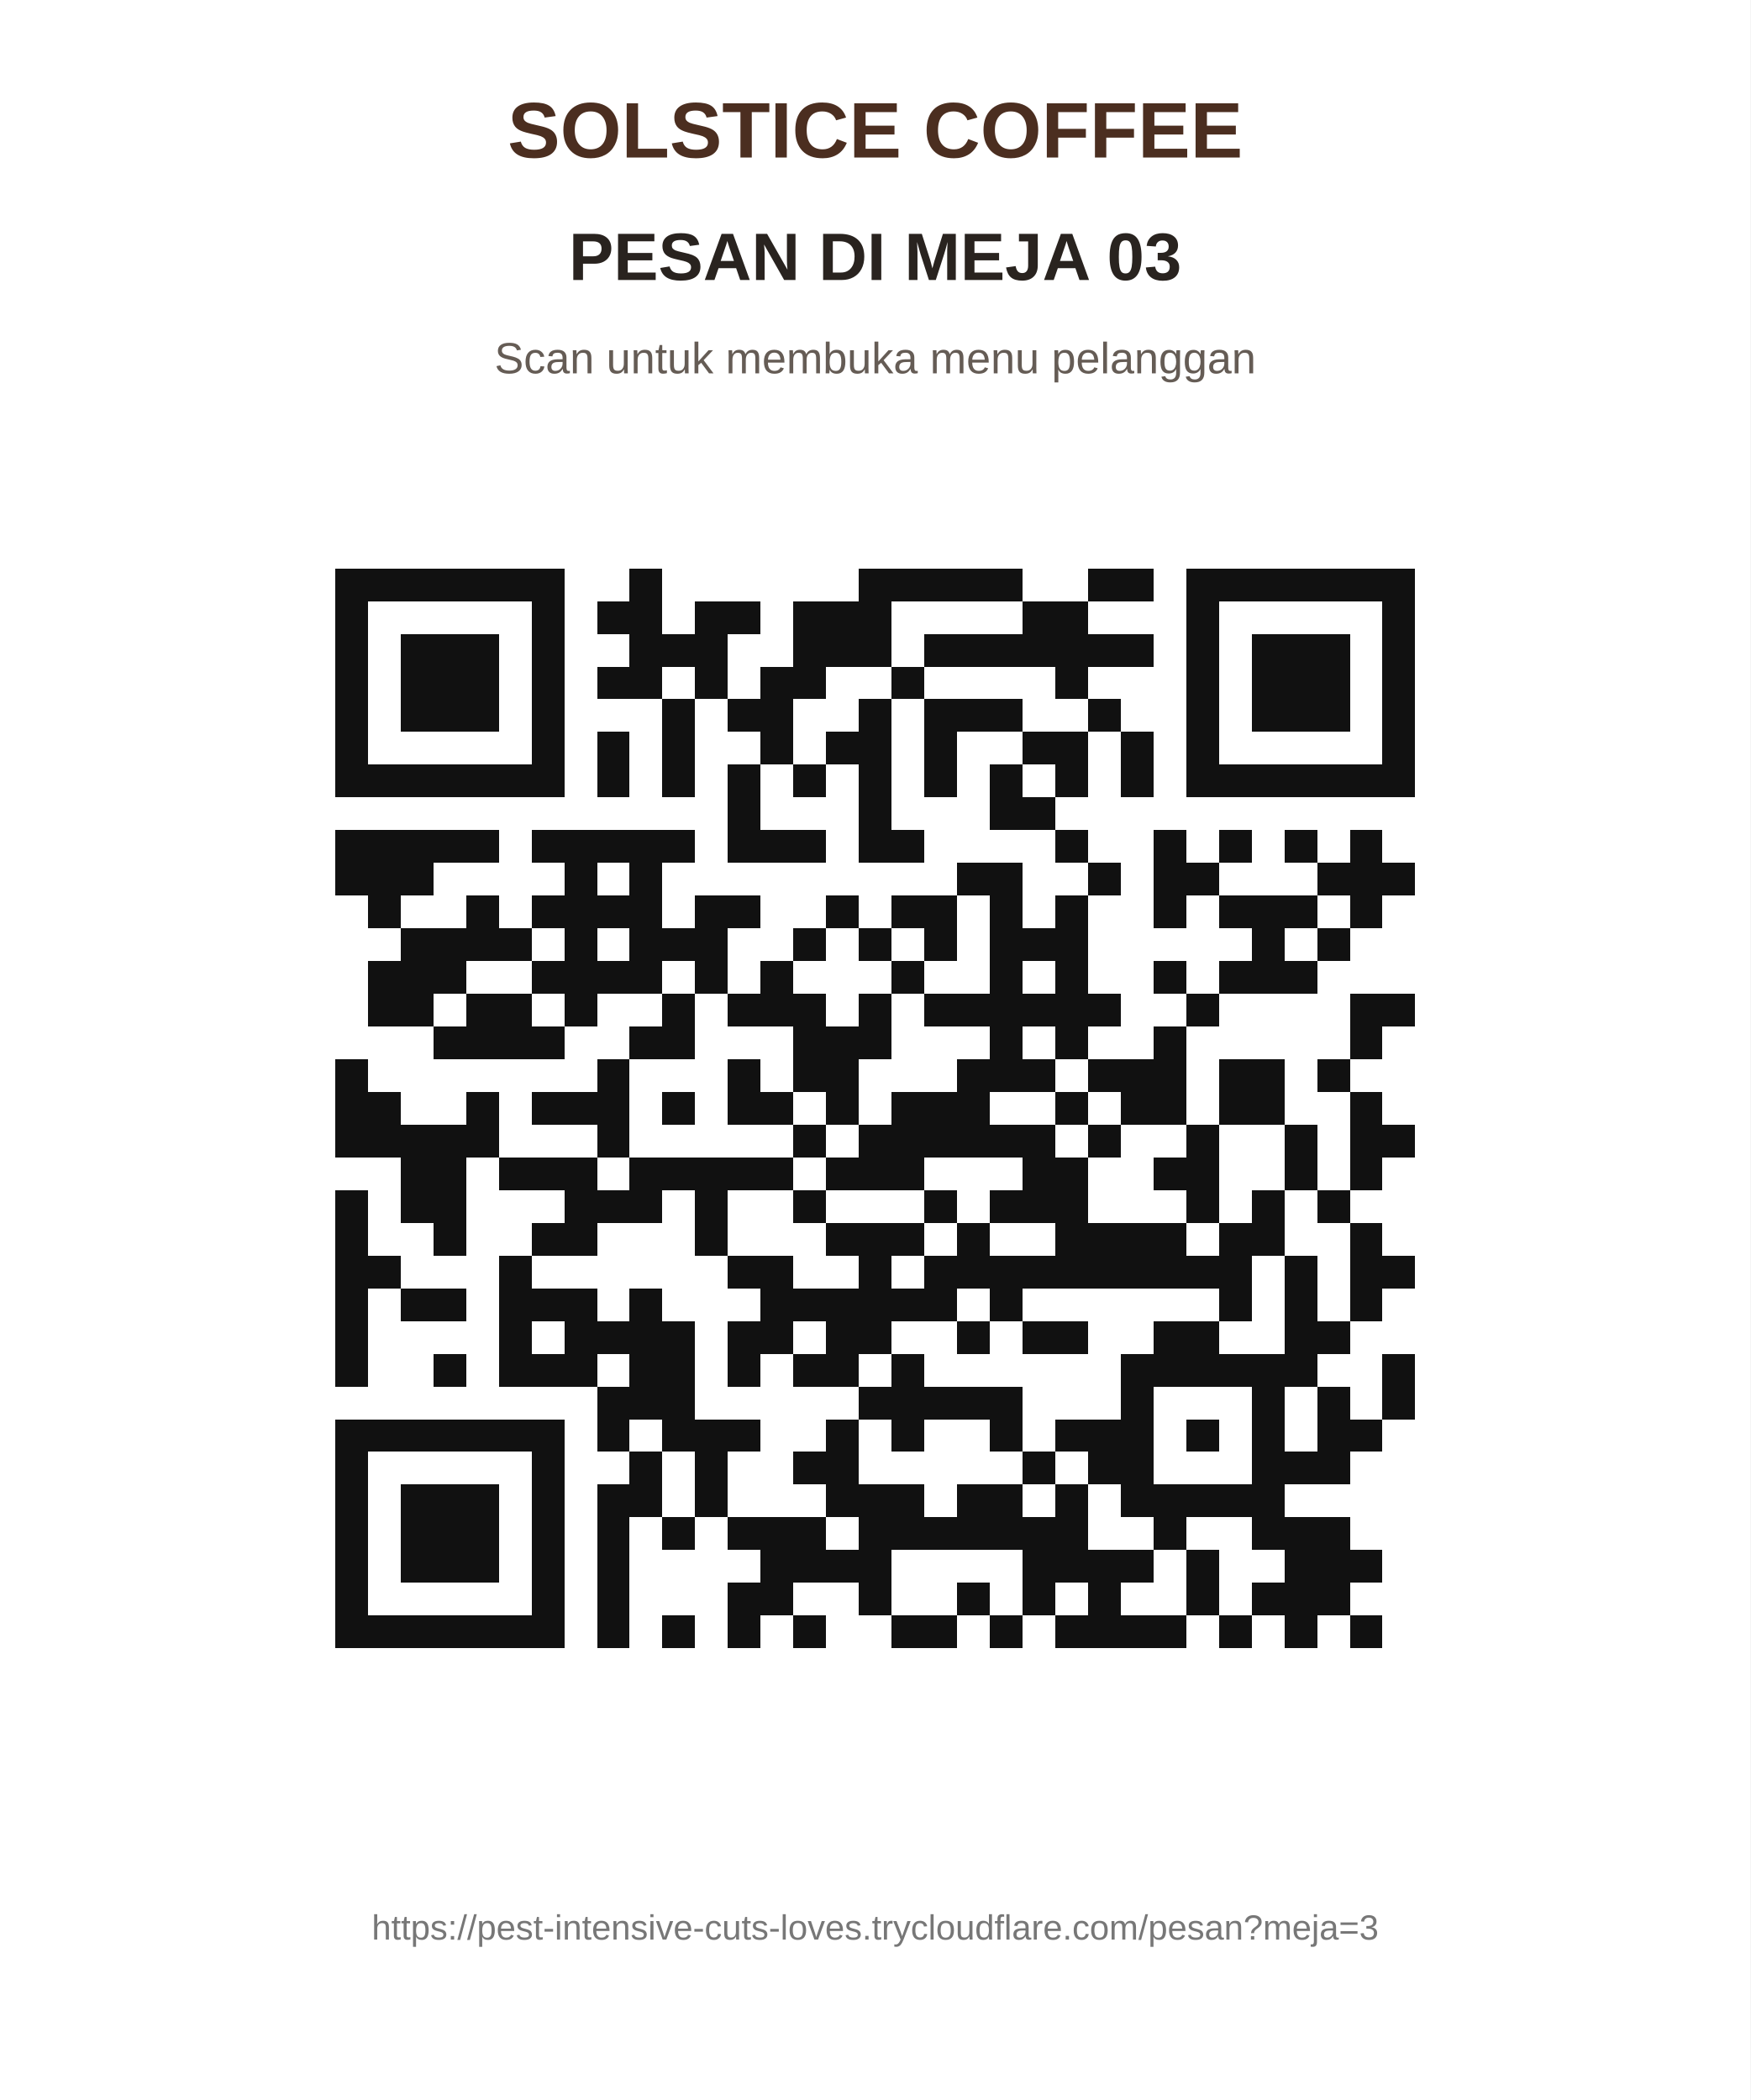
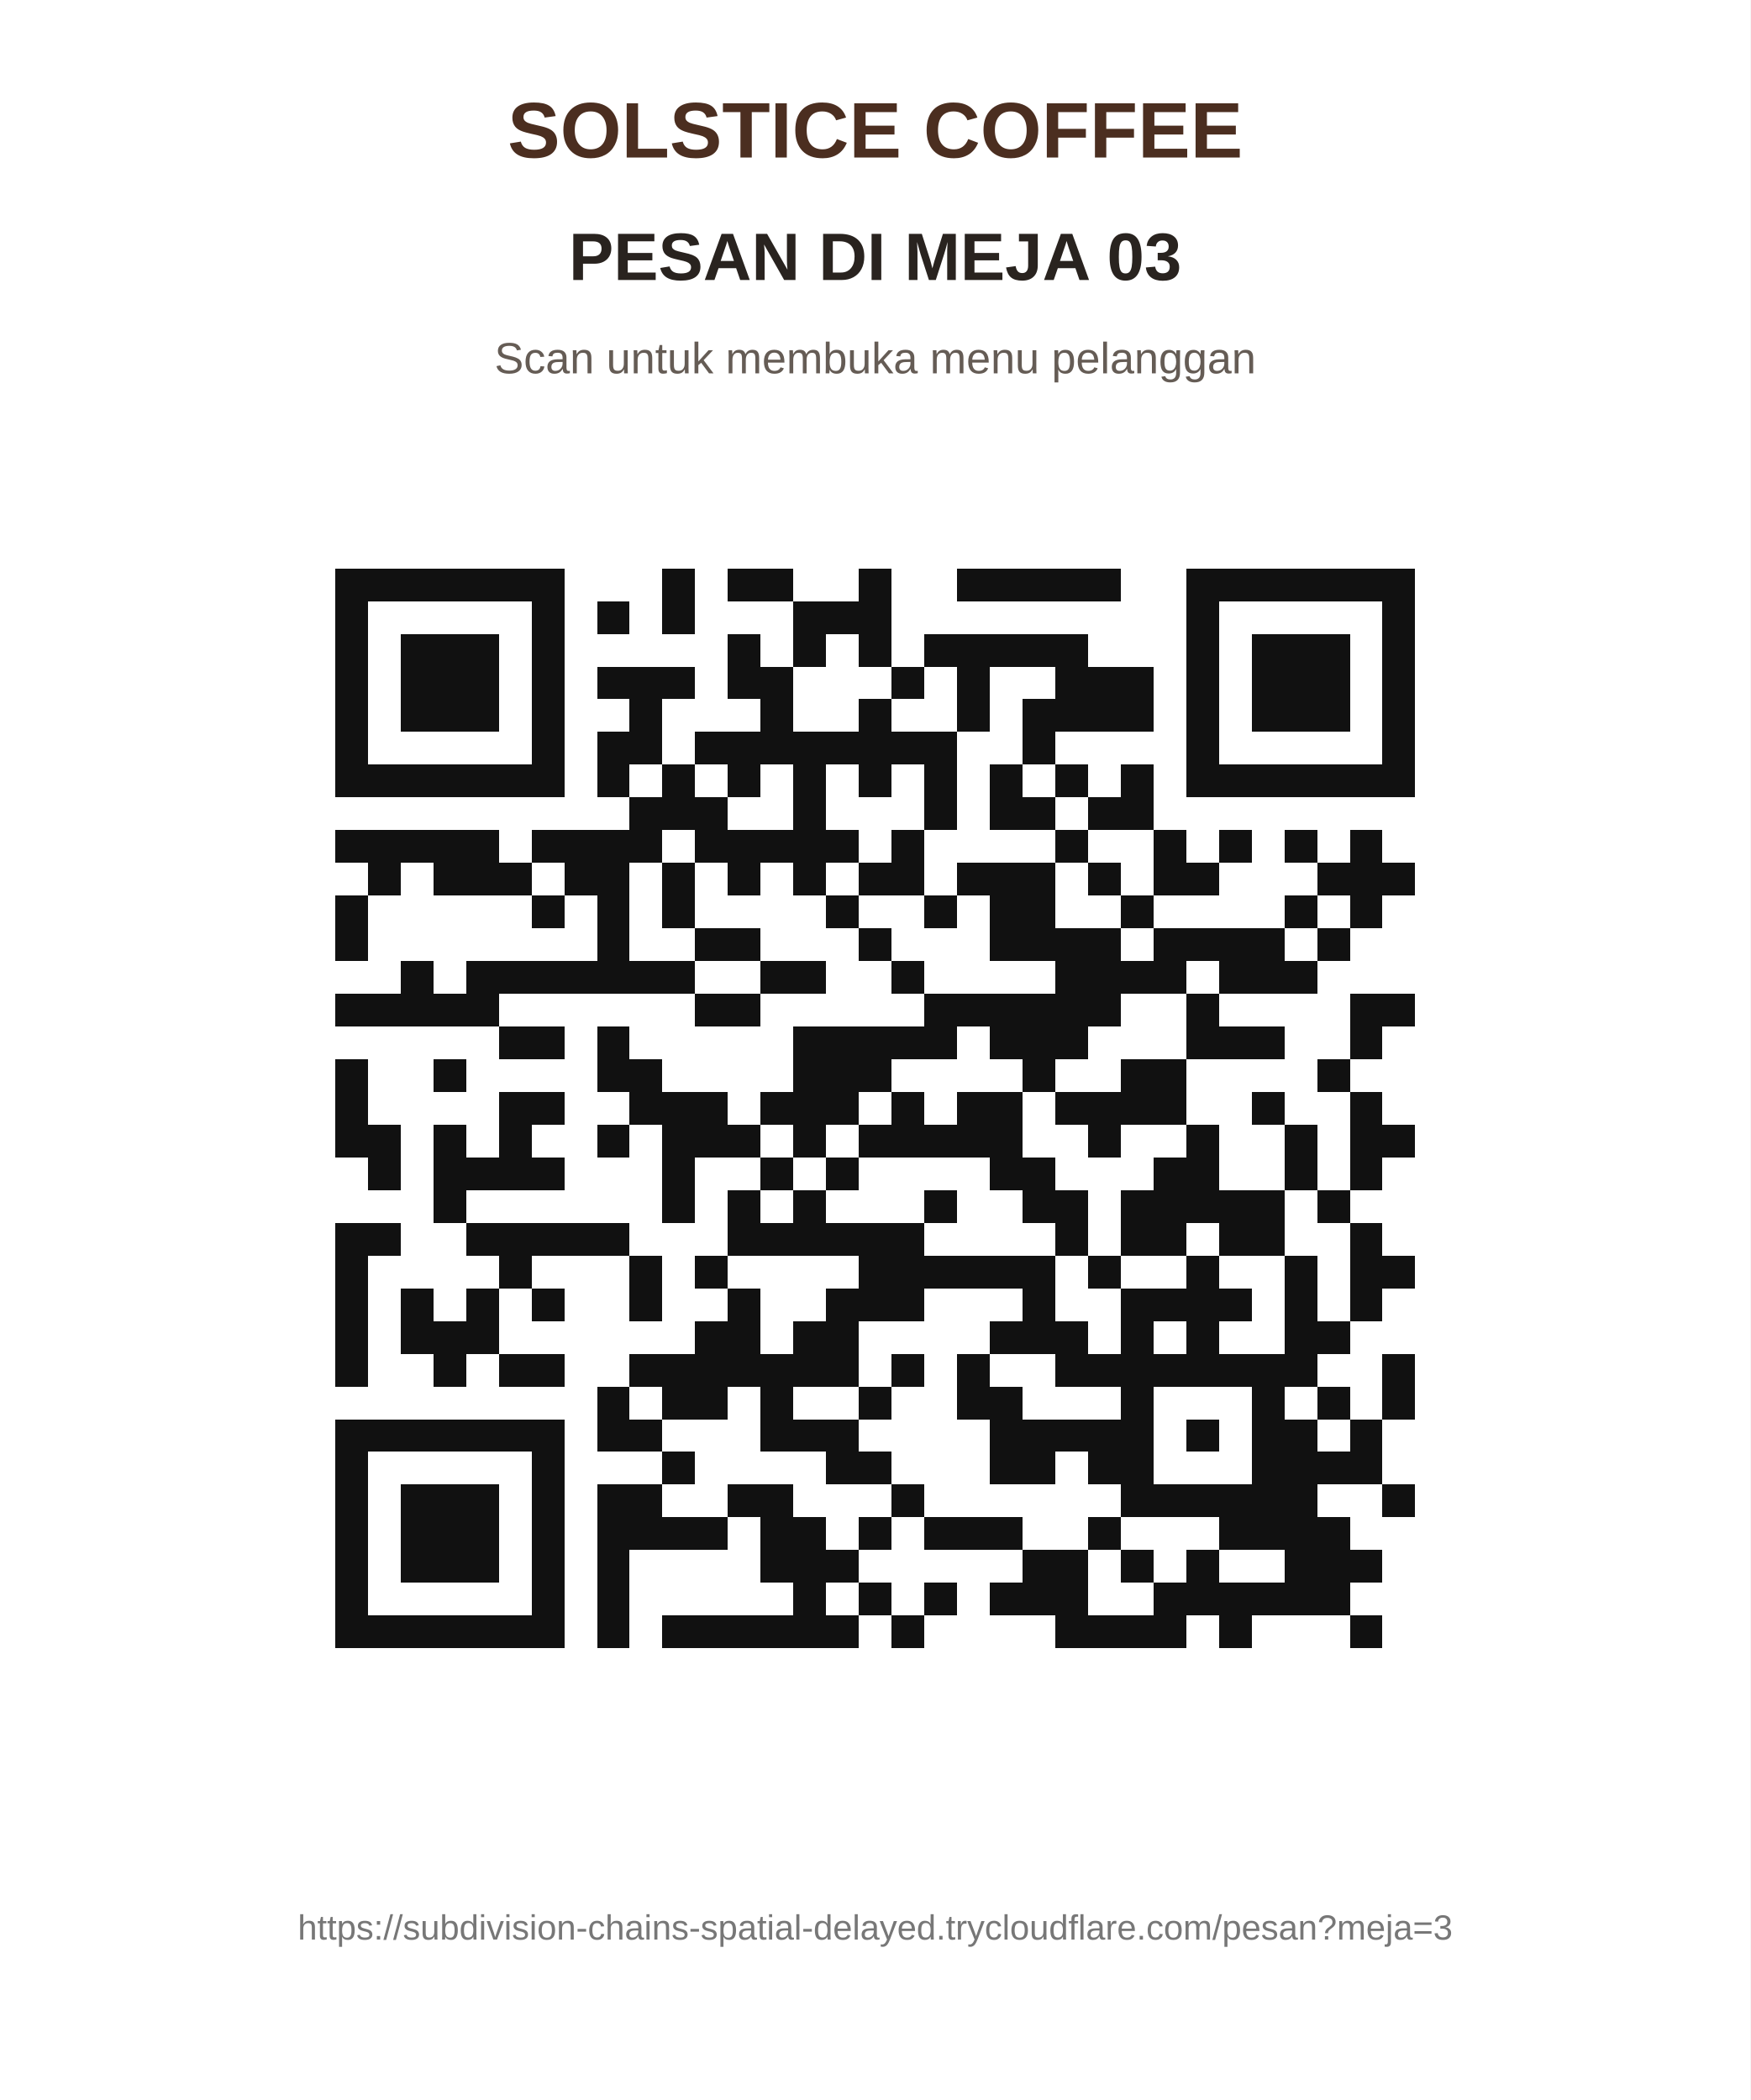
<svg xmlns="http://www.w3.org/2000/svg" width="600" height="720" viewBox="0 0 600 720" role="img" aria-label="PESAN DI MEJA 03">
  <rect width="600" height="720" fill="#fff" />
  <text x="300" y="54" text-anchor="middle" font-family="Arial,sans-serif" font-size="27" font-weight="700" fill="#4b2e20">SOLSTICE COFFEE</text>
  <text x="300" y="96" text-anchor="middle" font-family="Arial,sans-serif" font-size="23" font-weight="700" fill="#29231f">PESAN DI MEJA 03</text>
  <text x="300" y="128" text-anchor="middle" font-family="Arial,sans-serif" font-size="15" fill="#655c55">Scan untuk membuka menu pelanggan</text>
  <g transform="translate(70 150) scale(11.21951)" shape-rendering="crispEdges">
    <rect width="41" height="41" fill="#fff" />
-     <path d="M4 4h1v1h-1zM5 4h1v1h-1zM6 4h1v1h-1zM7 4h1v1h-1zM8 4h1v1h-1zM9 4h1v1h-1zM10 4h1v1h-1zM13 4h1v1h-1zM20 4h1v1h-1zM21 4h1v1h-1zM22 4h1v1h-1zM23 4h1v1h-1zM24 4h1v1h-1zM27 4h1v1h-1zM28 4h1v1h-1zM30 4h1v1h-1zM31 4h1v1h-1zM32 4h1v1h-1zM33 4h1v1h-1zM34 4h1v1h-1zM35 4h1v1h-1zM36 4h1v1h-1zM4 5h1v1h-1zM10 5h1v1h-1zM12 5h1v1h-1zM13 5h1v1h-1zM15 5h1v1h-1zM16 5h1v1h-1zM18 5h1v1h-1zM19 5h1v1h-1zM20 5h1v1h-1zM25 5h1v1h-1zM26 5h1v1h-1zM30 5h1v1h-1zM36 5h1v1h-1zM4 6h1v1h-1zM6 6h1v1h-1zM7 6h1v1h-1zM8 6h1v1h-1zM10 6h1v1h-1zM13 6h1v1h-1zM14 6h1v1h-1zM15 6h1v1h-1zM18 6h1v1h-1zM19 6h1v1h-1zM20 6h1v1h-1zM22 6h1v1h-1zM23 6h1v1h-1zM24 6h1v1h-1zM25 6h1v1h-1zM26 6h1v1h-1zM27 6h1v1h-1zM28 6h1v1h-1zM30 6h1v1h-1zM32 6h1v1h-1zM33 6h1v1h-1zM34 6h1v1h-1zM36 6h1v1h-1zM4 7h1v1h-1zM6 7h1v1h-1zM7 7h1v1h-1zM8 7h1v1h-1zM10 7h1v1h-1zM12 7h1v1h-1zM13 7h1v1h-1zM15 7h1v1h-1zM17 7h1v1h-1zM18 7h1v1h-1zM21 7h1v1h-1zM26 7h1v1h-1zM30 7h1v1h-1zM32 7h1v1h-1zM33 7h1v1h-1zM34 7h1v1h-1zM36 7h1v1h-1zM4 8h1v1h-1zM6 8h1v1h-1zM7 8h1v1h-1zM8 8h1v1h-1zM10 8h1v1h-1zM14 8h1v1h-1zM16 8h1v1h-1zM17 8h1v1h-1zM20 8h1v1h-1zM22 8h1v1h-1zM23 8h1v1h-1zM24 8h1v1h-1zM27 8h1v1h-1zM30 8h1v1h-1zM32 8h1v1h-1zM33 8h1v1h-1zM34 8h1v1h-1zM36 8h1v1h-1zM4 9h1v1h-1zM10 9h1v1h-1zM12 9h1v1h-1zM14 9h1v1h-1zM17 9h1v1h-1zM19 9h1v1h-1zM20 9h1v1h-1zM22 9h1v1h-1zM25 9h1v1h-1zM26 9h1v1h-1zM28 9h1v1h-1zM30 9h1v1h-1zM36 9h1v1h-1zM4 10h1v1h-1zM5 10h1v1h-1zM6 10h1v1h-1zM7 10h1v1h-1zM8 10h1v1h-1zM9 10h1v1h-1zM10 10h1v1h-1zM12 10h1v1h-1zM14 10h1v1h-1zM16 10h1v1h-1zM18 10h1v1h-1zM20 10h1v1h-1zM22 10h1v1h-1zM24 10h1v1h-1zM26 10h1v1h-1zM28 10h1v1h-1zM30 10h1v1h-1zM31 10h1v1h-1zM32 10h1v1h-1zM33 10h1v1h-1zM34 10h1v1h-1zM35 10h1v1h-1zM36 10h1v1h-1zM16 11h1v1h-1zM20 11h1v1h-1zM24 11h1v1h-1zM25 11h1v1h-1zM4 12h1v1h-1zM5 12h1v1h-1zM6 12h1v1h-1zM7 12h1v1h-1zM8 12h1v1h-1zM10 12h1v1h-1zM11 12h1v1h-1zM12 12h1v1h-1zM13 12h1v1h-1zM14 12h1v1h-1zM16 12h1v1h-1zM17 12h1v1h-1zM18 12h1v1h-1zM20 12h1v1h-1zM21 12h1v1h-1zM26 12h1v1h-1zM29 12h1v1h-1zM31 12h1v1h-1zM33 12h1v1h-1zM35 12h1v1h-1zM4 13h1v1h-1zM5 13h1v1h-1zM6 13h1v1h-1zM11 13h1v1h-1zM13 13h1v1h-1zM23 13h1v1h-1zM24 13h1v1h-1zM27 13h1v1h-1zM29 13h1v1h-1zM30 13h1v1h-1zM34 13h1v1h-1zM35 13h1v1h-1zM36 13h1v1h-1zM5 14h1v1h-1zM8 14h1v1h-1zM10 14h1v1h-1zM11 14h1v1h-1zM12 14h1v1h-1zM13 14h1v1h-1zM15 14h1v1h-1zM16 14h1v1h-1zM19 14h1v1h-1zM21 14h1v1h-1zM22 14h1v1h-1zM24 14h1v1h-1zM26 14h1v1h-1zM29 14h1v1h-1zM31 14h1v1h-1zM32 14h1v1h-1zM33 14h1v1h-1zM35 14h1v1h-1zM6 15h1v1h-1zM7 15h1v1h-1zM8 15h1v1h-1zM9 15h1v1h-1zM11 15h1v1h-1zM13 15h1v1h-1zM14 15h1v1h-1zM15 15h1v1h-1zM18 15h1v1h-1zM20 15h1v1h-1zM22 15h1v1h-1zM24 15h1v1h-1zM25 15h1v1h-1zM26 15h1v1h-1zM32 15h1v1h-1zM34 15h1v1h-1zM5 16h1v1h-1zM6 16h1v1h-1zM7 16h1v1h-1zM10 16h1v1h-1zM11 16h1v1h-1zM12 16h1v1h-1zM13 16h1v1h-1zM15 16h1v1h-1zM17 16h1v1h-1zM21 16h1v1h-1zM24 16h1v1h-1zM26 16h1v1h-1zM29 16h1v1h-1zM31 16h1v1h-1zM32 16h1v1h-1zM33 16h1v1h-1zM5 17h1v1h-1zM6 17h1v1h-1zM8 17h1v1h-1zM9 17h1v1h-1zM11 17h1v1h-1zM14 17h1v1h-1zM16 17h1v1h-1zM17 17h1v1h-1zM18 17h1v1h-1zM20 17h1v1h-1zM22 17h1v1h-1zM23 17h1v1h-1zM24 17h1v1h-1zM25 17h1v1h-1zM26 17h1v1h-1zM27 17h1v1h-1zM30 17h1v1h-1zM35 17h1v1h-1zM36 17h1v1h-1zM7 18h1v1h-1zM8 18h1v1h-1zM9 18h1v1h-1zM10 18h1v1h-1zM13 18h1v1h-1zM14 18h1v1h-1zM18 18h1v1h-1zM19 18h1v1h-1zM20 18h1v1h-1zM24 18h1v1h-1zM26 18h1v1h-1zM29 18h1v1h-1zM35 18h1v1h-1zM4 19h1v1h-1zM12 19h1v1h-1zM16 19h1v1h-1zM18 19h1v1h-1zM19 19h1v1h-1zM23 19h1v1h-1zM24 19h1v1h-1zM25 19h1v1h-1zM27 19h1v1h-1zM28 19h1v1h-1zM29 19h1v1h-1zM31 19h1v1h-1zM32 19h1v1h-1zM34 19h1v1h-1zM4 20h1v1h-1zM5 20h1v1h-1zM8 20h1v1h-1zM10 20h1v1h-1zM11 20h1v1h-1zM12 20h1v1h-1zM14 20h1v1h-1zM16 20h1v1h-1zM17 20h1v1h-1zM19 20h1v1h-1zM21 20h1v1h-1zM22 20h1v1h-1zM23 20h1v1h-1zM26 20h1v1h-1zM28 20h1v1h-1zM29 20h1v1h-1zM31 20h1v1h-1zM32 20h1v1h-1zM35 20h1v1h-1zM4 21h1v1h-1zM5 21h1v1h-1zM6 21h1v1h-1zM7 21h1v1h-1zM8 21h1v1h-1zM12 21h1v1h-1zM18 21h1v1h-1zM20 21h1v1h-1zM21 21h1v1h-1zM22 21h1v1h-1zM23 21h1v1h-1zM24 21h1v1h-1zM25 21h1v1h-1zM27 21h1v1h-1zM30 21h1v1h-1zM33 21h1v1h-1zM35 21h1v1h-1zM36 21h1v1h-1zM6 22h1v1h-1zM7 22h1v1h-1zM9 22h1v1h-1zM10 22h1v1h-1zM11 22h1v1h-1zM13 22h1v1h-1zM14 22h1v1h-1zM15 22h1v1h-1zM16 22h1v1h-1zM17 22h1v1h-1zM19 22h1v1h-1zM20 22h1v1h-1zM21 22h1v1h-1zM25 22h1v1h-1zM26 22h1v1h-1zM29 22h1v1h-1zM30 22h1v1h-1zM33 22h1v1h-1zM35 22h1v1h-1zM4 23h1v1h-1zM6 23h1v1h-1zM7 23h1v1h-1zM11 23h1v1h-1zM12 23h1v1h-1zM13 23h1v1h-1zM15 23h1v1h-1zM18 23h1v1h-1zM22 23h1v1h-1zM24 23h1v1h-1zM25 23h1v1h-1zM26 23h1v1h-1zM30 23h1v1h-1zM32 23h1v1h-1zM34 23h1v1h-1zM4 24h1v1h-1zM7 24h1v1h-1zM10 24h1v1h-1zM11 24h1v1h-1zM15 24h1v1h-1zM19 24h1v1h-1zM20 24h1v1h-1zM21 24h1v1h-1zM23 24h1v1h-1zM26 24h1v1h-1zM27 24h1v1h-1zM28 24h1v1h-1zM29 24h1v1h-1zM31 24h1v1h-1zM32 24h1v1h-1zM35 24h1v1h-1zM4 25h1v1h-1zM5 25h1v1h-1zM9 25h1v1h-1zM16 25h1v1h-1zM17 25h1v1h-1zM20 25h1v1h-1zM22 25h1v1h-1zM23 25h1v1h-1zM24 25h1v1h-1zM25 25h1v1h-1zM26 25h1v1h-1zM27 25h1v1h-1zM28 25h1v1h-1zM29 25h1v1h-1zM30 25h1v1h-1zM31 25h1v1h-1zM33 25h1v1h-1zM35 25h1v1h-1zM36 25h1v1h-1zM4 26h1v1h-1zM6 26h1v1h-1zM7 26h1v1h-1zM9 26h1v1h-1zM10 26h1v1h-1zM11 26h1v1h-1zM13 26h1v1h-1zM17 26h1v1h-1zM18 26h1v1h-1zM19 26h1v1h-1zM20 26h1v1h-1zM21 26h1v1h-1zM22 26h1v1h-1zM24 26h1v1h-1zM31 26h1v1h-1zM33 26h1v1h-1zM35 26h1v1h-1zM4 27h1v1h-1zM9 27h1v1h-1zM11 27h1v1h-1zM12 27h1v1h-1zM13 27h1v1h-1zM14 27h1v1h-1zM16 27h1v1h-1zM17 27h1v1h-1zM19 27h1v1h-1zM20 27h1v1h-1zM23 27h1v1h-1zM25 27h1v1h-1zM26 27h1v1h-1zM29 27h1v1h-1zM30 27h1v1h-1zM33 27h1v1h-1zM34 27h1v1h-1zM4 28h1v1h-1zM7 28h1v1h-1zM9 28h1v1h-1zM10 28h1v1h-1zM11 28h1v1h-1zM13 28h1v1h-1zM14 28h1v1h-1zM16 28h1v1h-1zM18 28h1v1h-1zM19 28h1v1h-1zM21 28h1v1h-1zM28 28h1v1h-1zM29 28h1v1h-1zM30 28h1v1h-1zM31 28h1v1h-1zM32 28h1v1h-1zM33 28h1v1h-1zM36 28h1v1h-1zM12 29h1v1h-1zM13 29h1v1h-1zM14 29h1v1h-1zM20 29h1v1h-1zM21 29h1v1h-1zM22 29h1v1h-1zM23 29h1v1h-1zM24 29h1v1h-1zM28 29h1v1h-1zM32 29h1v1h-1zM34 29h1v1h-1zM36 29h1v1h-1zM4 30h1v1h-1zM5 30h1v1h-1zM6 30h1v1h-1zM7 30h1v1h-1zM8 30h1v1h-1zM9 30h1v1h-1zM10 30h1v1h-1zM12 30h1v1h-1zM14 30h1v1h-1zM15 30h1v1h-1zM16 30h1v1h-1zM19 30h1v1h-1zM21 30h1v1h-1zM24 30h1v1h-1zM26 30h1v1h-1zM27 30h1v1h-1zM28 30h1v1h-1zM30 30h1v1h-1zM32 30h1v1h-1zM34 30h1v1h-1zM35 30h1v1h-1zM4 31h1v1h-1zM10 31h1v1h-1zM13 31h1v1h-1zM15 31h1v1h-1zM18 31h1v1h-1zM19 31h1v1h-1zM25 31h1v1h-1zM27 31h1v1h-1zM28 31h1v1h-1zM32 31h1v1h-1zM33 31h1v1h-1zM34 31h1v1h-1zM4 32h1v1h-1zM6 32h1v1h-1zM7 32h1v1h-1zM8 32h1v1h-1zM10 32h1v1h-1zM12 32h1v1h-1zM13 32h1v1h-1zM15 32h1v1h-1zM19 32h1v1h-1zM20 32h1v1h-1zM21 32h1v1h-1zM23 32h1v1h-1zM24 32h1v1h-1zM26 32h1v1h-1zM28 32h1v1h-1zM29 32h1v1h-1zM30 32h1v1h-1zM31 32h1v1h-1zM32 32h1v1h-1zM4 33h1v1h-1zM6 33h1v1h-1zM7 33h1v1h-1zM8 33h1v1h-1zM10 33h1v1h-1zM12 33h1v1h-1zM14 33h1v1h-1zM16 33h1v1h-1zM17 33h1v1h-1zM18 33h1v1h-1zM20 33h1v1h-1zM21 33h1v1h-1zM22 33h1v1h-1zM23 33h1v1h-1zM24 33h1v1h-1zM25 33h1v1h-1zM26 33h1v1h-1zM29 33h1v1h-1zM32 33h1v1h-1zM33 33h1v1h-1zM34 33h1v1h-1zM4 34h1v1h-1zM6 34h1v1h-1zM7 34h1v1h-1zM8 34h1v1h-1zM10 34h1v1h-1zM12 34h1v1h-1zM17 34h1v1h-1zM18 34h1v1h-1zM19 34h1v1h-1zM20 34h1v1h-1zM25 34h1v1h-1zM26 34h1v1h-1zM27 34h1v1h-1zM28 34h1v1h-1zM30 34h1v1h-1zM33 34h1v1h-1zM34 34h1v1h-1zM35 34h1v1h-1zM4 35h1v1h-1zM10 35h1v1h-1zM12 35h1v1h-1zM16 35h1v1h-1zM17 35h1v1h-1zM20 35h1v1h-1zM23 35h1v1h-1zM25 35h1v1h-1zM27 35h1v1h-1zM30 35h1v1h-1zM32 35h1v1h-1zM33 35h1v1h-1zM34 35h1v1h-1zM4 36h1v1h-1zM5 36h1v1h-1zM6 36h1v1h-1zM7 36h1v1h-1zM8 36h1v1h-1zM9 36h1v1h-1zM10 36h1v1h-1zM12 36h1v1h-1zM14 36h1v1h-1zM16 36h1v1h-1zM18 36h1v1h-1zM21 36h1v1h-1zM22 36h1v1h-1zM24 36h1v1h-1zM26 36h1v1h-1zM27 36h1v1h-1zM28 36h1v1h-1zM29 36h1v1h-1zM31 36h1v1h-1zM33 36h1v1h-1zM35 36h1v1h-1z" fill="#111" />
+     <path d="M4 4h1v1h-1zM5 4h1v1h-1zM6 4h1v1h-1zM7 4h1v1h-1zM8 4h1v1h-1zM9 4h1v1h-1zM10 4h1v1h-1zM14 4h1v1h-1zM16 4h1v1h-1zM17 4h1v1h-1zM20 4h1v1h-1zM23 4h1v1h-1zM24 4h1v1h-1zM25 4h1v1h-1zM26 4h1v1h-1zM27 4h1v1h-1zM30 4h1v1h-1zM31 4h1v1h-1zM32 4h1v1h-1zM33 4h1v1h-1zM34 4h1v1h-1zM35 4h1v1h-1zM36 4h1v1h-1zM4 5h1v1h-1zM10 5h1v1h-1zM12 5h1v1h-1zM14 5h1v1h-1zM18 5h1v1h-1zM19 5h1v1h-1zM20 5h1v1h-1zM30 5h1v1h-1zM36 5h1v1h-1zM4 6h1v1h-1zM6 6h1v1h-1zM7 6h1v1h-1zM8 6h1v1h-1zM10 6h1v1h-1zM16 6h1v1h-1zM18 6h1v1h-1zM20 6h1v1h-1zM22 6h1v1h-1zM23 6h1v1h-1zM24 6h1v1h-1zM25 6h1v1h-1zM26 6h1v1h-1zM30 6h1v1h-1zM32 6h1v1h-1zM33 6h1v1h-1zM34 6h1v1h-1zM36 6h1v1h-1zM4 7h1v1h-1zM6 7h1v1h-1zM7 7h1v1h-1zM8 7h1v1h-1zM10 7h1v1h-1zM12 7h1v1h-1zM13 7h1v1h-1zM14 7h1v1h-1zM16 7h1v1h-1zM17 7h1v1h-1zM21 7h1v1h-1zM23 7h1v1h-1zM26 7h1v1h-1zM27 7h1v1h-1zM28 7h1v1h-1zM30 7h1v1h-1zM32 7h1v1h-1zM33 7h1v1h-1zM34 7h1v1h-1zM36 7h1v1h-1zM4 8h1v1h-1zM6 8h1v1h-1zM7 8h1v1h-1zM8 8h1v1h-1zM10 8h1v1h-1zM13 8h1v1h-1zM17 8h1v1h-1zM20 8h1v1h-1zM23 8h1v1h-1zM25 8h1v1h-1zM26 8h1v1h-1zM27 8h1v1h-1zM28 8h1v1h-1zM30 8h1v1h-1zM32 8h1v1h-1zM33 8h1v1h-1zM34 8h1v1h-1zM36 8h1v1h-1zM4 9h1v1h-1zM10 9h1v1h-1zM12 9h1v1h-1zM13 9h1v1h-1zM15 9h1v1h-1zM16 9h1v1h-1zM17 9h1v1h-1zM18 9h1v1h-1zM19 9h1v1h-1zM20 9h1v1h-1zM21 9h1v1h-1zM22 9h1v1h-1zM25 9h1v1h-1zM30 9h1v1h-1zM36 9h1v1h-1zM4 10h1v1h-1zM5 10h1v1h-1zM6 10h1v1h-1zM7 10h1v1h-1zM8 10h1v1h-1zM9 10h1v1h-1zM10 10h1v1h-1zM12 10h1v1h-1zM14 10h1v1h-1zM16 10h1v1h-1zM18 10h1v1h-1zM20 10h1v1h-1zM22 10h1v1h-1zM24 10h1v1h-1zM26 10h1v1h-1zM28 10h1v1h-1zM30 10h1v1h-1zM31 10h1v1h-1zM32 10h1v1h-1zM33 10h1v1h-1zM34 10h1v1h-1zM35 10h1v1h-1zM36 10h1v1h-1zM13 11h1v1h-1zM14 11h1v1h-1zM15 11h1v1h-1zM18 11h1v1h-1zM22 11h1v1h-1zM24 11h1v1h-1zM25 11h1v1h-1zM27 11h1v1h-1zM28 11h1v1h-1zM4 12h1v1h-1zM5 12h1v1h-1zM6 12h1v1h-1zM7 12h1v1h-1zM8 12h1v1h-1zM10 12h1v1h-1zM11 12h1v1h-1zM12 12h1v1h-1zM13 12h1v1h-1zM15 12h1v1h-1zM16 12h1v1h-1zM17 12h1v1h-1zM18 12h1v1h-1zM19 12h1v1h-1zM21 12h1v1h-1zM26 12h1v1h-1zM29 12h1v1h-1zM31 12h1v1h-1zM33 12h1v1h-1zM35 12h1v1h-1zM5 13h1v1h-1zM7 13h1v1h-1zM8 13h1v1h-1zM9 13h1v1h-1zM11 13h1v1h-1zM12 13h1v1h-1zM14 13h1v1h-1zM16 13h1v1h-1zM18 13h1v1h-1zM20 13h1v1h-1zM21 13h1v1h-1zM23 13h1v1h-1zM24 13h1v1h-1zM25 13h1v1h-1zM27 13h1v1h-1zM29 13h1v1h-1zM30 13h1v1h-1zM34 13h1v1h-1zM35 13h1v1h-1zM36 13h1v1h-1zM4 14h1v1h-1zM10 14h1v1h-1zM12 14h1v1h-1zM14 14h1v1h-1zM19 14h1v1h-1zM22 14h1v1h-1zM24 14h1v1h-1zM25 14h1v1h-1zM28 14h1v1h-1zM33 14h1v1h-1zM35 14h1v1h-1zM4 15h1v1h-1zM12 15h1v1h-1zM15 15h1v1h-1zM16 15h1v1h-1zM20 15h1v1h-1zM24 15h1v1h-1zM25 15h1v1h-1zM26 15h1v1h-1zM27 15h1v1h-1zM29 15h1v1h-1zM30 15h1v1h-1zM31 15h1v1h-1zM32 15h1v1h-1zM34 15h1v1h-1zM6 16h1v1h-1zM8 16h1v1h-1zM9 16h1v1h-1zM10 16h1v1h-1zM11 16h1v1h-1zM12 16h1v1h-1zM13 16h1v1h-1zM14 16h1v1h-1zM17 16h1v1h-1zM18 16h1v1h-1zM21 16h1v1h-1zM26 16h1v1h-1zM27 16h1v1h-1zM28 16h1v1h-1zM29 16h1v1h-1zM31 16h1v1h-1zM32 16h1v1h-1zM33 16h1v1h-1zM4 17h1v1h-1zM5 17h1v1h-1zM6 17h1v1h-1zM7 17h1v1h-1zM8 17h1v1h-1zM15 17h1v1h-1zM16 17h1v1h-1zM22 17h1v1h-1zM23 17h1v1h-1zM24 17h1v1h-1zM25 17h1v1h-1zM26 17h1v1h-1zM27 17h1v1h-1zM30 17h1v1h-1zM35 17h1v1h-1zM36 17h1v1h-1zM9 18h1v1h-1zM10 18h1v1h-1zM12 18h1v1h-1zM18 18h1v1h-1zM19 18h1v1h-1zM20 18h1v1h-1zM21 18h1v1h-1zM22 18h1v1h-1zM24 18h1v1h-1zM25 18h1v1h-1zM26 18h1v1h-1zM30 18h1v1h-1zM31 18h1v1h-1zM32 18h1v1h-1zM35 18h1v1h-1zM4 19h1v1h-1zM7 19h1v1h-1zM12 19h1v1h-1zM13 19h1v1h-1zM18 19h1v1h-1zM19 19h1v1h-1zM20 19h1v1h-1zM25 19h1v1h-1zM28 19h1v1h-1zM29 19h1v1h-1zM34 19h1v1h-1zM4 20h1v1h-1zM9 20h1v1h-1zM10 20h1v1h-1zM13 20h1v1h-1zM14 20h1v1h-1zM15 20h1v1h-1zM17 20h1v1h-1zM18 20h1v1h-1zM19 20h1v1h-1zM21 20h1v1h-1zM23 20h1v1h-1zM24 20h1v1h-1zM26 20h1v1h-1zM27 20h1v1h-1zM28 20h1v1h-1zM29 20h1v1h-1zM32 20h1v1h-1zM35 20h1v1h-1zM4 21h1v1h-1zM5 21h1v1h-1zM7 21h1v1h-1zM9 21h1v1h-1zM12 21h1v1h-1zM14 21h1v1h-1zM15 21h1v1h-1zM16 21h1v1h-1zM18 21h1v1h-1zM20 21h1v1h-1zM21 21h1v1h-1zM22 21h1v1h-1zM23 21h1v1h-1zM24 21h1v1h-1zM27 21h1v1h-1zM30 21h1v1h-1zM33 21h1v1h-1zM35 21h1v1h-1zM36 21h1v1h-1zM5 22h1v1h-1zM7 22h1v1h-1zM8 22h1v1h-1zM9 22h1v1h-1zM10 22h1v1h-1zM14 22h1v1h-1zM17 22h1v1h-1zM19 22h1v1h-1zM24 22h1v1h-1zM25 22h1v1h-1zM29 22h1v1h-1zM30 22h1v1h-1zM33 22h1v1h-1zM35 22h1v1h-1zM7 23h1v1h-1zM14 23h1v1h-1zM16 23h1v1h-1zM18 23h1v1h-1zM22 23h1v1h-1zM25 23h1v1h-1zM26 23h1v1h-1zM28 23h1v1h-1zM29 23h1v1h-1zM30 23h1v1h-1zM31 23h1v1h-1zM32 23h1v1h-1zM34 23h1v1h-1zM4 24h1v1h-1zM5 24h1v1h-1zM8 24h1v1h-1zM9 24h1v1h-1zM10 24h1v1h-1zM11 24h1v1h-1zM12 24h1v1h-1zM16 24h1v1h-1zM17 24h1v1h-1zM18 24h1v1h-1zM19 24h1v1h-1zM20 24h1v1h-1zM21 24h1v1h-1zM26 24h1v1h-1zM28 24h1v1h-1zM29 24h1v1h-1zM31 24h1v1h-1zM32 24h1v1h-1zM35 24h1v1h-1zM4 25h1v1h-1zM9 25h1v1h-1zM13 25h1v1h-1zM15 25h1v1h-1zM20 25h1v1h-1zM21 25h1v1h-1zM22 25h1v1h-1zM23 25h1v1h-1zM24 25h1v1h-1zM25 25h1v1h-1zM27 25h1v1h-1zM30 25h1v1h-1zM33 25h1v1h-1zM35 25h1v1h-1zM36 25h1v1h-1zM4 26h1v1h-1zM6 26h1v1h-1zM8 26h1v1h-1zM10 26h1v1h-1zM13 26h1v1h-1zM16 26h1v1h-1zM19 26h1v1h-1zM20 26h1v1h-1zM21 26h1v1h-1zM25 26h1v1h-1zM28 26h1v1h-1zM29 26h1v1h-1zM30 26h1v1h-1zM31 26h1v1h-1zM33 26h1v1h-1zM35 26h1v1h-1zM4 27h1v1h-1zM6 27h1v1h-1zM7 27h1v1h-1zM8 27h1v1h-1zM15 27h1v1h-1zM16 27h1v1h-1zM18 27h1v1h-1zM19 27h1v1h-1zM24 27h1v1h-1zM25 27h1v1h-1zM26 27h1v1h-1zM28 27h1v1h-1zM30 27h1v1h-1zM33 27h1v1h-1zM34 27h1v1h-1zM4 28h1v1h-1zM7 28h1v1h-1zM9 28h1v1h-1zM10 28h1v1h-1zM13 28h1v1h-1zM14 28h1v1h-1zM15 28h1v1h-1zM16 28h1v1h-1zM17 28h1v1h-1zM18 28h1v1h-1zM19 28h1v1h-1zM21 28h1v1h-1zM23 28h1v1h-1zM26 28h1v1h-1zM27 28h1v1h-1zM28 28h1v1h-1zM29 28h1v1h-1zM30 28h1v1h-1zM31 28h1v1h-1zM32 28h1v1h-1zM33 28h1v1h-1zM36 28h1v1h-1zM12 29h1v1h-1zM14 29h1v1h-1zM15 29h1v1h-1zM17 29h1v1h-1zM20 29h1v1h-1zM23 29h1v1h-1zM24 29h1v1h-1zM28 29h1v1h-1zM32 29h1v1h-1zM34 29h1v1h-1zM36 29h1v1h-1zM4 30h1v1h-1zM5 30h1v1h-1zM6 30h1v1h-1zM7 30h1v1h-1zM8 30h1v1h-1zM9 30h1v1h-1zM10 30h1v1h-1zM12 30h1v1h-1zM13 30h1v1h-1zM17 30h1v1h-1zM18 30h1v1h-1zM19 30h1v1h-1zM24 30h1v1h-1zM25 30h1v1h-1zM26 30h1v1h-1zM27 30h1v1h-1zM28 30h1v1h-1zM30 30h1v1h-1zM32 30h1v1h-1zM33 30h1v1h-1zM35 30h1v1h-1zM4 31h1v1h-1zM10 31h1v1h-1zM14 31h1v1h-1zM19 31h1v1h-1zM20 31h1v1h-1zM24 31h1v1h-1zM25 31h1v1h-1zM27 31h1v1h-1zM28 31h1v1h-1zM32 31h1v1h-1zM33 31h1v1h-1zM34 31h1v1h-1zM35 31h1v1h-1zM4 32h1v1h-1zM6 32h1v1h-1zM7 32h1v1h-1zM8 32h1v1h-1zM10 32h1v1h-1zM12 32h1v1h-1zM13 32h1v1h-1zM16 32h1v1h-1zM17 32h1v1h-1zM21 32h1v1h-1zM28 32h1v1h-1zM29 32h1v1h-1zM30 32h1v1h-1zM31 32h1v1h-1zM32 32h1v1h-1zM33 32h1v1h-1zM36 32h1v1h-1zM4 33h1v1h-1zM6 33h1v1h-1zM7 33h1v1h-1zM8 33h1v1h-1zM10 33h1v1h-1zM12 33h1v1h-1zM13 33h1v1h-1zM14 33h1v1h-1zM15 33h1v1h-1zM17 33h1v1h-1zM18 33h1v1h-1zM20 33h1v1h-1zM22 33h1v1h-1zM23 33h1v1h-1zM24 33h1v1h-1zM27 33h1v1h-1zM31 33h1v1h-1zM32 33h1v1h-1zM33 33h1v1h-1zM34 33h1v1h-1zM4 34h1v1h-1zM6 34h1v1h-1zM7 34h1v1h-1zM8 34h1v1h-1zM10 34h1v1h-1zM12 34h1v1h-1zM17 34h1v1h-1zM18 34h1v1h-1zM19 34h1v1h-1zM25 34h1v1h-1zM26 34h1v1h-1zM28 34h1v1h-1zM30 34h1v1h-1zM33 34h1v1h-1zM34 34h1v1h-1zM35 34h1v1h-1zM4 35h1v1h-1zM10 35h1v1h-1zM12 35h1v1h-1zM18 35h1v1h-1zM20 35h1v1h-1zM22 35h1v1h-1zM24 35h1v1h-1zM25 35h1v1h-1zM26 35h1v1h-1zM29 35h1v1h-1zM30 35h1v1h-1zM31 35h1v1h-1zM32 35h1v1h-1zM33 35h1v1h-1zM34 35h1v1h-1zM4 36h1v1h-1zM5 36h1v1h-1zM6 36h1v1h-1zM7 36h1v1h-1zM8 36h1v1h-1zM9 36h1v1h-1zM10 36h1v1h-1zM12 36h1v1h-1zM14 36h1v1h-1zM15 36h1v1h-1zM16 36h1v1h-1zM17 36h1v1h-1zM18 36h1v1h-1zM19 36h1v1h-1zM21 36h1v1h-1zM26 36h1v1h-1zM27 36h1v1h-1zM28 36h1v1h-1zM29 36h1v1h-1zM31 36h1v1h-1zM35 36h1v1h-1z" fill="#111" />
  </g>
-   <text x="300" y="665" text-anchor="middle" font-family="Arial,sans-serif" font-size="12" fill="#777">https://pest-intensive-cuts-loves.trycloudflare.com/pesan?meja=3</text>
+   <text x="300" y="665" text-anchor="middle" font-family="Arial,sans-serif" font-size="12" fill="#777">https://subdivision-chains-spatial-delayed.trycloudflare.com/pesan?meja=3</text>
</svg>
